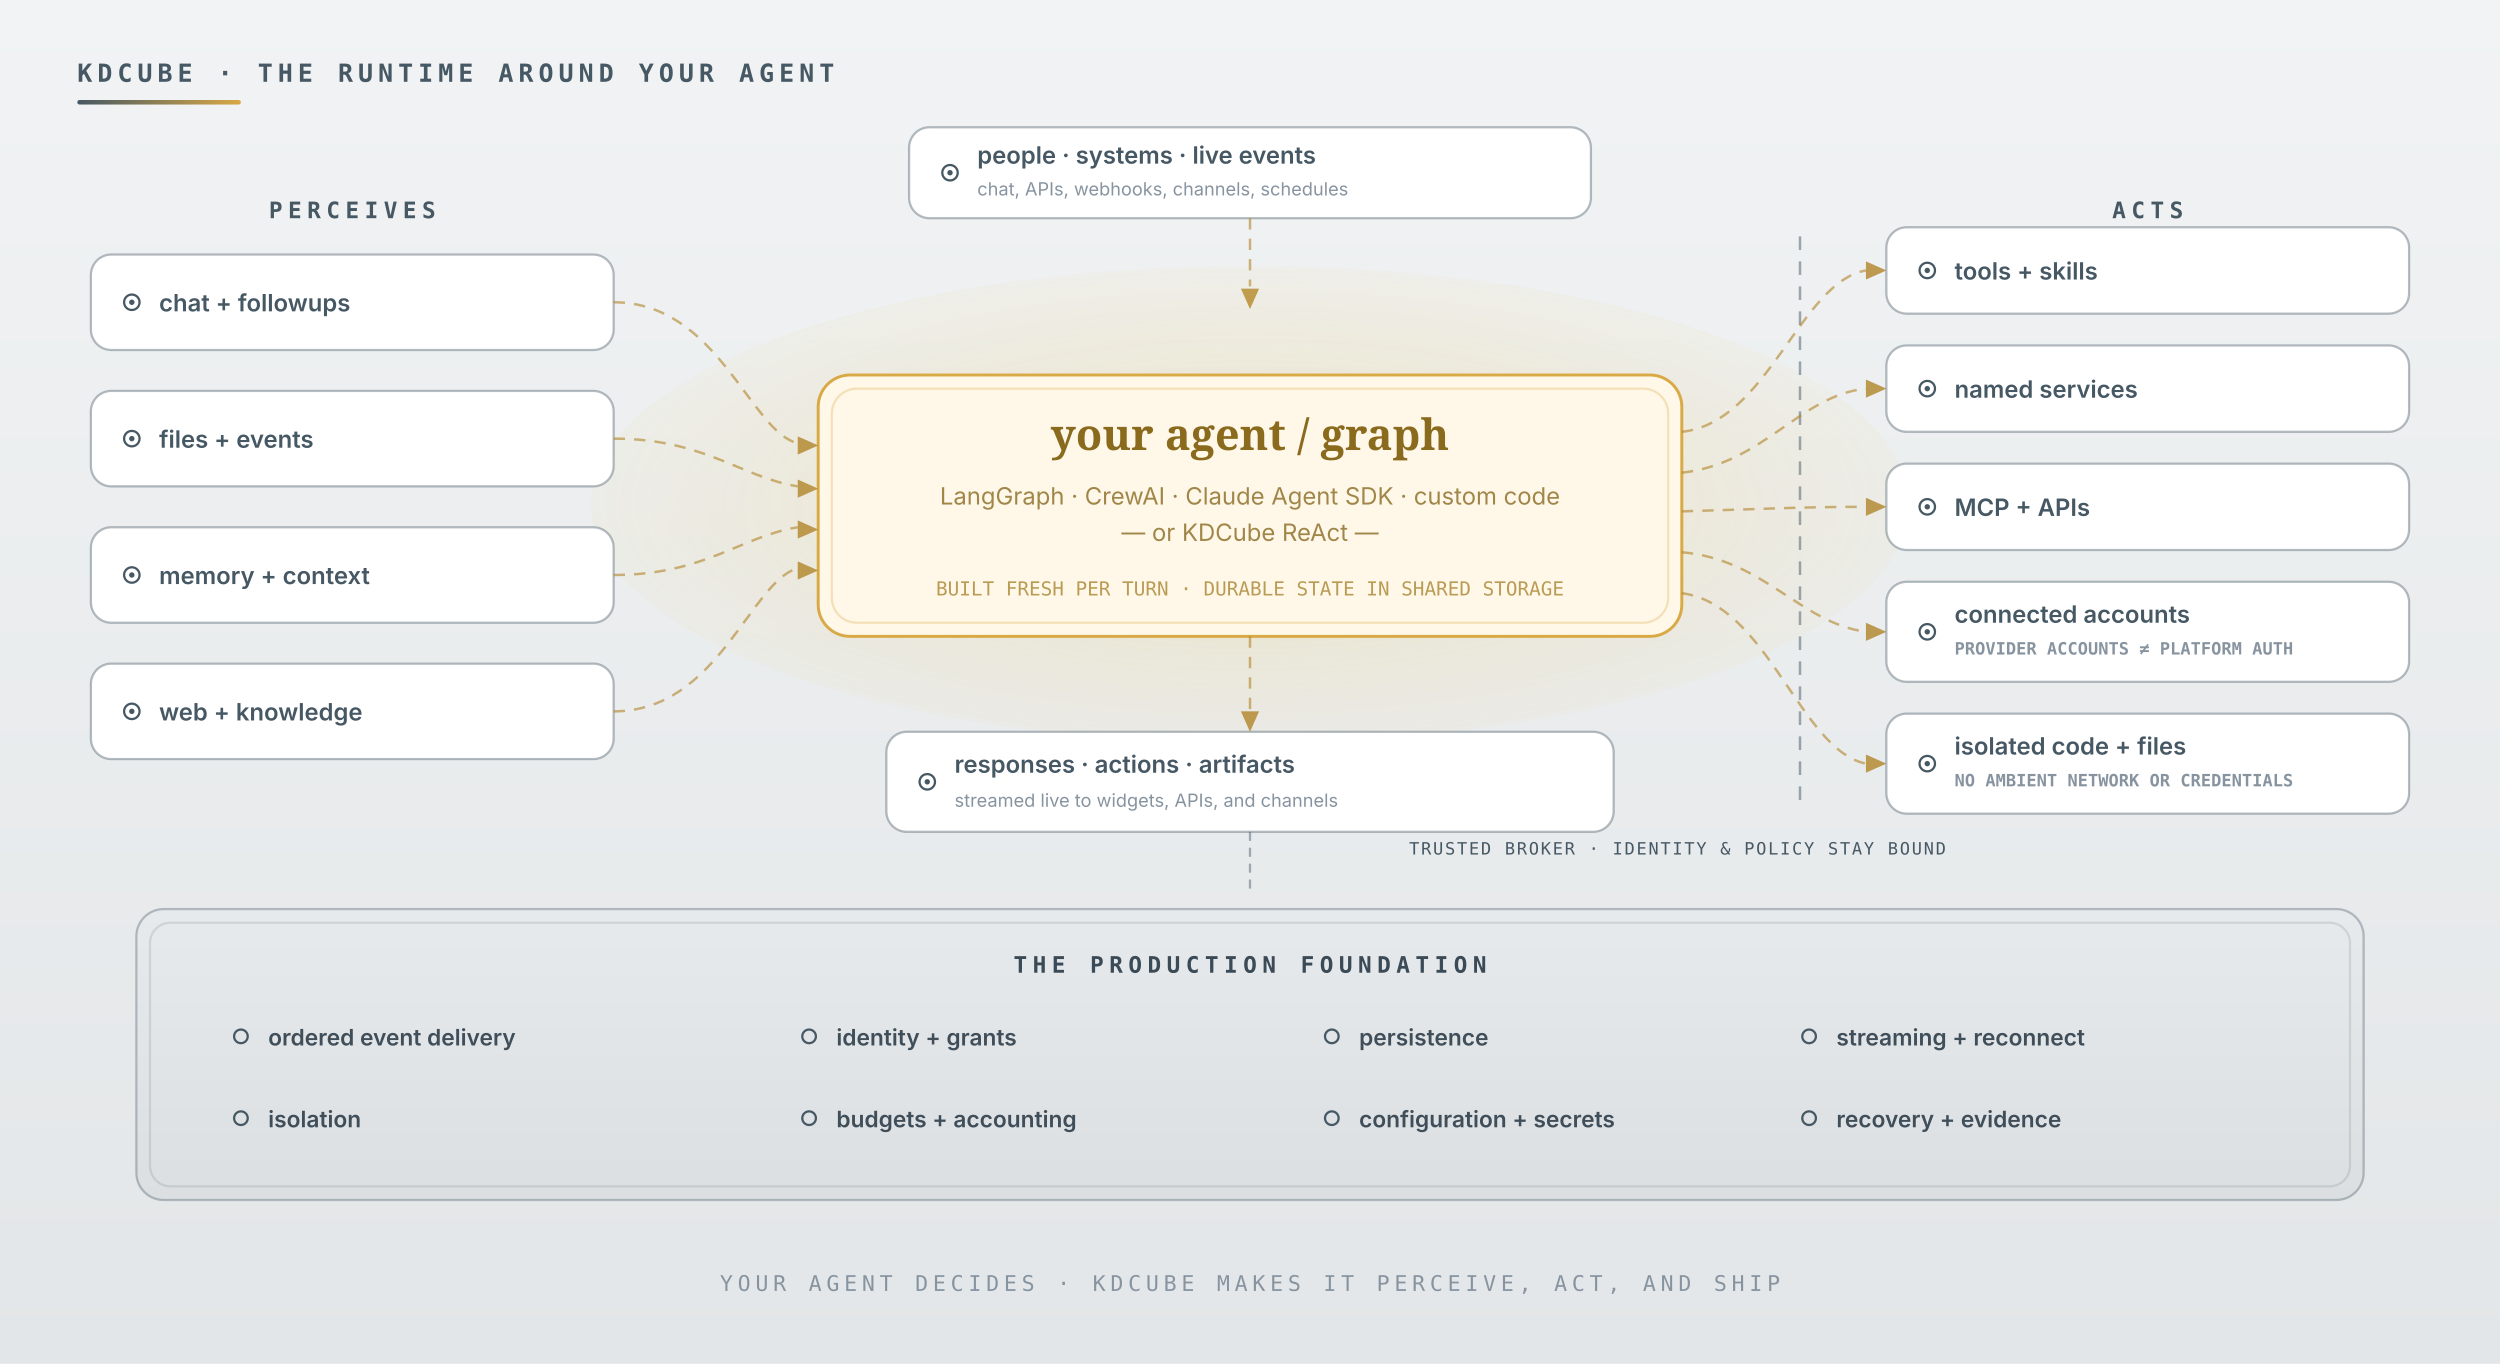
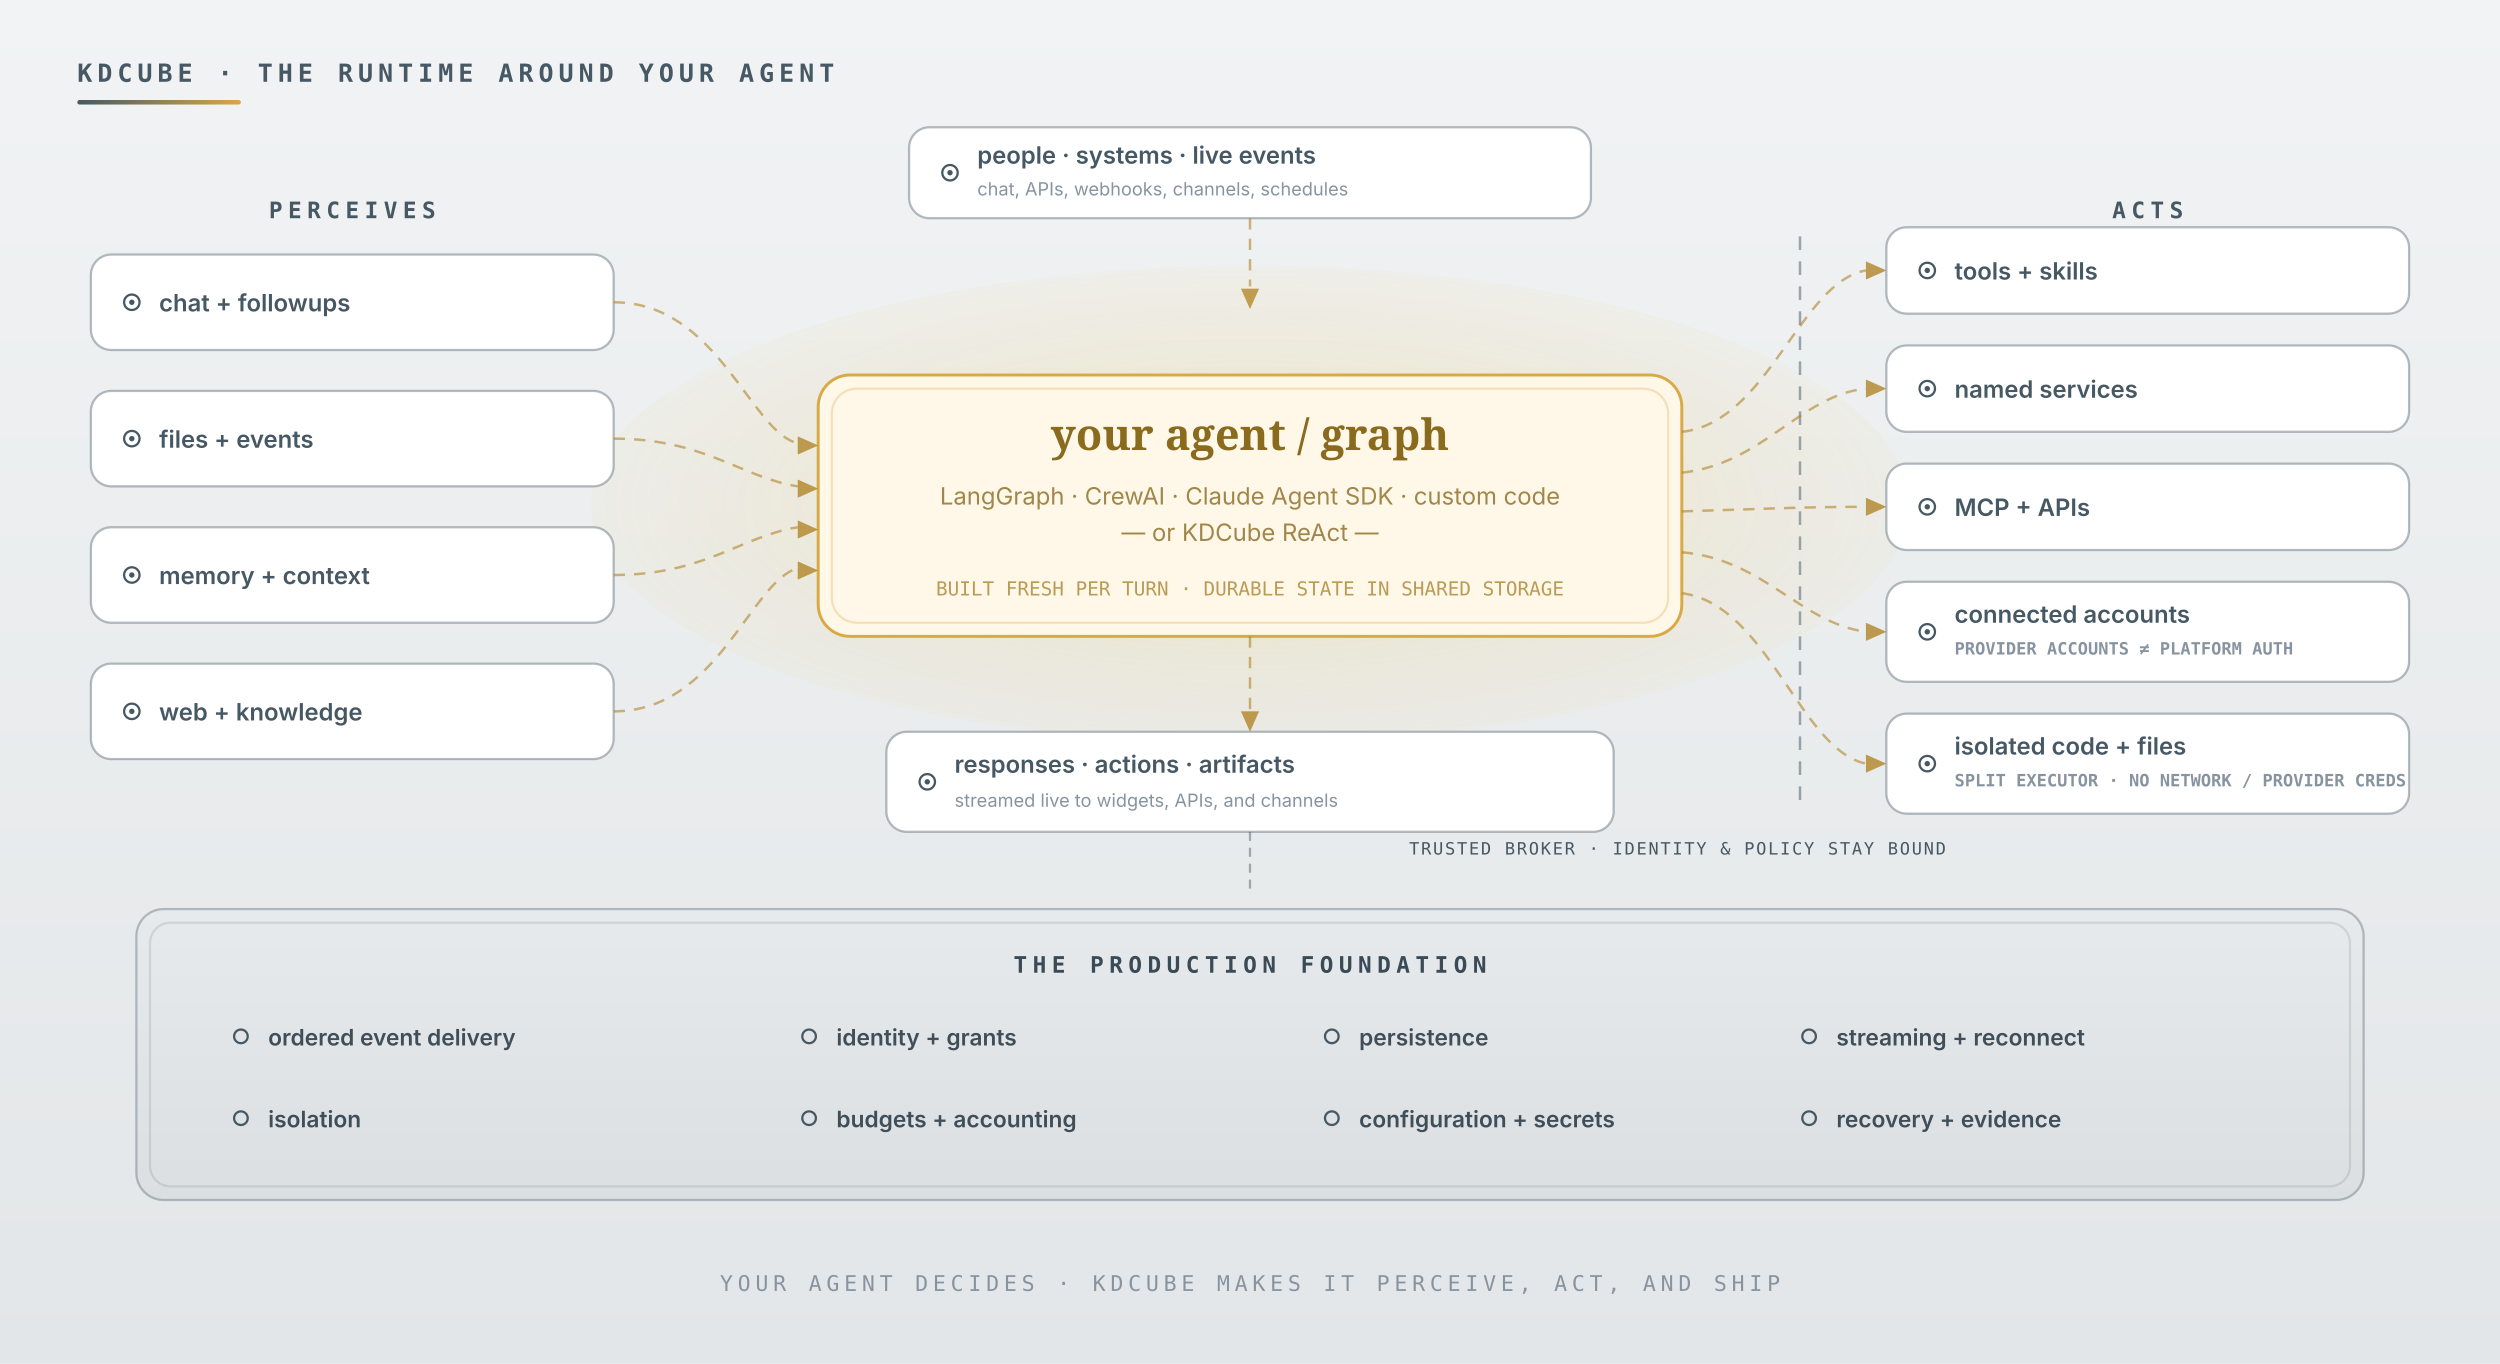
<svg xmlns="http://www.w3.org/2000/svg" viewBox="0 0 1100 600" font-family="Inter, ui-sans-serif, system-ui, sans-serif" role="img" aria-labelledby="title desc">
  <defs>
    <linearGradient id="mist" x1="0" y1="0" x2="0" y2="1">
      <stop offset="0%" stop-color="#F1F3F4" />
      <stop offset="100%" stop-color="#E3E6E8" />
    </linearGradient>
    <linearGradient id="plinth" x1="0" y1="0" x2="0" y2="1">
      <stop offset="0%" stop-color="#E7EAEC" />
      <stop offset="100%" stop-color="#DBDFE2" />
    </linearGradient>
    <radialGradient id="lamp" cx="50%" cy="50%" r="62%">
      <stop offset="0%" stop-color="#FFC978" stop-opacity="0.34" />
      <stop offset="45%" stop-color="#F0BC2E" stop-opacity="0.12" />
      <stop offset="100%" stop-color="#F0BC2E" stop-opacity="0" />
    </radialGradient>
    <linearGradient id="tick" x1="0" y1="0" x2="1" y2="0">
      <stop offset="0" stop-color="#465864" />
      <stop offset="1" stop-color="#D9A945" />
    </linearGradient>
  </defs>
  <rect width="1100" height="600" fill="url(#mist)" />
  <text x="34" y="36" font-size="11" letter-spacing="0.2em" fill="#465864" font-weight="700" font-family="JetBrains Mono, ui-monospace, Menlo, monospace">KDCUBE · THE RUNTIME AROUND YOUR AGENT</text>
  <rect x="34" y="44" width="72" height="2" rx="1" fill="url(#tick)" />
  <rect x="400" y="56" width="300" height="40" rx="9" fill="#FFFFFF" stroke="#465864" stroke-opacity="0.4" />
  <circle cx="418" cy="76" r="3.4" fill="none" stroke="#465864" />
  <circle cx="418" cy="76" r="1.2" fill="#465864" />
  <text x="430" y="72" font-size="10.5" font-weight="600" fill="#465864">people · systems · live events</text>
  <text x="430" y="86" font-size="8" fill="#8794A0">chat, APIs, webhooks, channels, schedules</text>
  <path d="M550 96 V126" stroke="#B08428" stroke-width="1.1" fill="none" stroke-dasharray="5 4" stroke-opacity="0.6" />
  <path d="M550 136l-4 -9h8z" fill="#B08428" fill-opacity="0.8" />
  <ellipse cx="550" cy="222" rx="290" ry="105" fill="url(#lamp)" />
  <rect x="360" y="165" width="380" height="115" rx="14" fill="#FFF8E9" stroke="#D9A945" stroke-width="1.3" />
  <rect x="366" y="171" width="368" height="103" rx="11" fill="none" stroke="#D9A945" stroke-opacity="0.3" />
  <text x="550" y="198" font-size="19" font-weight="700" fill="#8A6A1C" text-anchor="middle" font-family="Iowan Old Style, Georgia, serif">your agent / graph</text>
  <text x="550" y="222" font-size="10.5" fill="#A08648" text-anchor="middle">LangGraph · CrewAI · Claude Agent SDK · custom code</text>
  <text x="550" y="238" font-size="10.5" fill="#A08648" text-anchor="middle">— or KDCube ReAct —</text>
  <text x="550" y="262" font-size="8.5" fill="#B99B54" text-anchor="middle" font-family="JetBrains Mono, ui-monospace, Menlo, monospace">BUILT FRESH PER TURN · DURABLE STATE IN SHARED STORAGE</text>
  <text x="155" y="96" font-size="10" letter-spacing="0.24em" fill="#465864" font-weight="700" text-anchor="middle" font-family="JetBrains Mono, ui-monospace, Menlo, monospace">PERCEIVES</text>
  <g font-size="10.5" font-weight="600">
    <rect x="40" y="112" width="230" height="42" rx="9" fill="#FFFFFF" stroke="#465864" stroke-opacity="0.4" />
    <circle cx="58" cy="133" r="3.4" fill="none" stroke="#465864" />
    <circle cx="58" cy="133" r="1.2" fill="#465864" />
    <text x="70" y="137" fill="#465864">chat + followups</text>
    <rect x="40" y="172" width="230" height="42" rx="9" fill="#FFFFFF" stroke="#465864" stroke-opacity="0.4" />
    <circle cx="58" cy="193" r="3.4" fill="none" stroke="#465864" />
    <circle cx="58" cy="193" r="1.2" fill="#465864" />
    <text x="70" y="197" fill="#465864">files + events</text>
    <rect x="40" y="232" width="230" height="42" rx="9" fill="#FFFFFF" stroke="#465864" stroke-opacity="0.4" />
    <circle cx="58" cy="253" r="3.4" fill="none" stroke="#465864" />
    <circle cx="58" cy="253" r="1.2" fill="#465864" />
    <text x="70" y="257" fill="#465864">memory + context</text>
    <rect x="40" y="292" width="230" height="42" rx="9" fill="#FFFFFF" stroke="#465864" stroke-opacity="0.4" />
    <circle cx="58" cy="313" r="3.4" fill="none" stroke="#465864" />
    <circle cx="58" cy="313" r="1.2" fill="#465864" />
    <text x="70" y="317" fill="#465864">web + knowledge</text>
  </g>
  <g stroke="#B08428" stroke-width="1.1" fill="none" stroke-dasharray="5 4" stroke-opacity="0.6">
    <path d="M270 133 C316 133 330 190 351 195" />
    <path d="M270 193 C310 193 326 210 351 214" />
    <path d="M270 253 C310 253 326 236 351 232" />
    <path d="M270 313 C316 313 330 256 351 250" />
  </g>
  <g fill="#B08428" fill-opacity="0.8">
    <path d="M360 196l-9 -4v8z" />
    <path d="M360 215l-9 -4v8z" />
    <path d="M360 233l-9 -4v8z" />
    <path d="M360 251l-9 -4v8z" />
  </g>
  <text x="945" y="96" font-size="10" letter-spacing="0.24em" fill="#465864" font-weight="700" text-anchor="middle" font-family="JetBrains Mono, ui-monospace, Menlo, monospace">ACTS</text>
  <path d="M792 104 V356" stroke="#465864" stroke-width="1.1" fill="none" stroke-dasharray="6 5" stroke-opacity="0.5" />
  <text x="620" y="376" font-size="7.5" letter-spacing="0.1em" fill="#465864" font-family="JetBrains Mono, ui-monospace, Menlo, monospace">TRUSTED BROKER · IDENTITY &amp; POLICY STAY BOUND</text>
  <g font-size="10.5" font-weight="600">
    <rect x="830" y="100" width="230" height="38" rx="9" fill="#FFFFFF" stroke="#465864" stroke-opacity="0.4" />
    <circle cx="848" cy="119" r="3.4" fill="none" stroke="#465864" />
    <circle cx="848" cy="119" r="1.2" fill="#465864" />
    <text x="860" y="123" fill="#465864">tools + skills</text>
    <rect x="830" y="152" width="230" height="38" rx="9" fill="#FFFFFF" stroke="#465864" stroke-opacity="0.4" />
    <circle cx="848" cy="171" r="3.4" fill="none" stroke="#465864" />
    <circle cx="848" cy="171" r="1.2" fill="#465864" />
    <text x="860" y="175" fill="#465864">named services</text>
    <rect x="830" y="204" width="230" height="38" rx="9" fill="#FFFFFF" stroke="#465864" stroke-opacity="0.4" />
    <circle cx="848" cy="223" r="3.4" fill="none" stroke="#465864" />
    <circle cx="848" cy="223" r="1.2" fill="#465864" />
    <text x="860" y="227" fill="#465864">MCP + APIs</text>
    <rect x="830" y="256" width="230" height="44" rx="9" fill="#FFFFFF" stroke="#465864" stroke-opacity="0.4" />
    <circle cx="848" cy="278" r="3.4" fill="none" stroke="#465864" />
    <circle cx="848" cy="278" r="1.2" fill="#465864" />
    <text x="860" y="274" fill="#465864">connected accounts</text>
    <text x="860" y="288" font-size="7.5" fill="#8794A0" font-family="JetBrains Mono, ui-monospace, Menlo, monospace">PROVIDER ACCOUNTS ≠ PLATFORM AUTH</text>
    <rect x="830" y="314" width="230" height="44" rx="9" fill="#FFFFFF" stroke="#465864" stroke-opacity="0.4" />
    <circle cx="848" cy="336" r="3.4" fill="none" stroke="#465864" />
    <circle cx="848" cy="336" r="1.2" fill="#465864" />
    <text x="860" y="332" fill="#465864">isolated code + files</text>
-     <text x="860" y="346" font-size="7.5" fill="#8794A0" font-family="JetBrains Mono, ui-monospace, Menlo, monospace">NO AMBIENT NETWORK OR CREDENTIALS</text>
+     <text x="860" y="346" font-size="7.5" fill="#8794A0" font-family="JetBrains Mono, ui-monospace, Menlo, monospace">SPLIT EXECUTOR · NO NETWORK / PROVIDER CREDS</text>
  </g>
  <g stroke="#B08428" stroke-width="1.1" fill="none" stroke-dasharray="5 4" stroke-opacity="0.6">
    <path d="M740 190 C778 186 792 124 821 119" />
    <path d="M740 208 C776 204 792 174 821 171" />
    <path d="M740 225 C776 224 792 223 821 223" />
    <path d="M740 243 C776 246 792 274 821 278" />
    <path d="M740 261 C778 266 792 330 821 336" />
  </g>
  <g fill="#B08428" fill-opacity="0.8">
    <path d="M830 119l-9 -4v8z" />
    <path d="M830 171l-9 -4v8z" />
    <path d="M830 223l-9 -4v8z" />
    <path d="M830 278l-9 -4v8z" />
    <path d="M830 336l-9 -4v8z" />
  </g>
  <path d="M550 280 V312" stroke="#B08428" stroke-width="1.1" fill="none" stroke-dasharray="5 4" stroke-opacity="0.6" />
  <path d="M550 322l-4 -9h8z" fill="#B08428" fill-opacity="0.8" />
  <rect x="390" y="322" width="320" height="44" rx="9" fill="#FFFFFF" stroke="#465864" stroke-opacity="0.4" />
  <circle cx="408" cy="344" r="3.4" fill="none" stroke="#465864" />
  <circle cx="408" cy="344" r="1.2" fill="#465864" />
  <text x="420" y="340" font-size="10.5" font-weight="600" fill="#465864">responses · actions · artifacts</text>
  <text x="420" y="355" font-size="8" fill="#8794A0">streamed live to widgets, APIs, and channels</text>
  <path d="M550 366 V392" stroke="#465864" stroke-width="1" fill="none" stroke-dasharray="4 3" stroke-opacity="0.45" />
  <rect x="60" y="400" width="980" height="128" rx="12" fill="url(#plinth)" stroke="#465864" stroke-opacity="0.35" />
  <rect x="66" y="406" width="968" height="116" rx="9" fill="none" stroke="#465864" stroke-opacity="0.15" />
  <text x="550" y="428" font-size="10" letter-spacing="0.24em" fill="#3A4A56" font-weight="700" text-anchor="middle" font-family="JetBrains Mono, ui-monospace, Menlo, monospace">THE PRODUCTION FOUNDATION</text>
  <g font-size="10" font-weight="600" fill="#3F4E59">
    <circle cx="106" cy="456" r="3" fill="none" stroke="#465864" />
    <text x="118" y="460">ordered event delivery</text>
    <circle cx="356" cy="456" r="3" fill="none" stroke="#465864" />
    <text x="368" y="460">identity + grants</text>
    <circle cx="586" cy="456" r="3" fill="none" stroke="#465864" />
    <text x="598" y="460">persistence</text>
    <circle cx="796" cy="456" r="3" fill="none" stroke="#465864" />
    <text x="808" y="460">streaming + reconnect</text>
    <circle cx="106" cy="492" r="3" fill="none" stroke="#465864" />
    <text x="118" y="496">isolation</text>
    <circle cx="356" cy="492" r="3" fill="none" stroke="#465864" />
    <text x="368" y="496">budgets + accounting</text>
    <circle cx="586" cy="492" r="3" fill="none" stroke="#465864" />
    <text x="598" y="496">configuration + secrets</text>
    <circle cx="796" cy="492" r="3" fill="none" stroke="#465864" />
    <text x="808" y="496">recovery + evidence</text>
  </g>
  <text x="550" y="568" font-size="9.5" letter-spacing="0.22em" fill="#8794A0" text-anchor="middle" font-family="JetBrains Mono, ui-monospace, Menlo, monospace">YOUR AGENT DECIDES · KDCUBE MAKES IT PERCEIVE, ACT, AND SHIP</text>
</svg>
